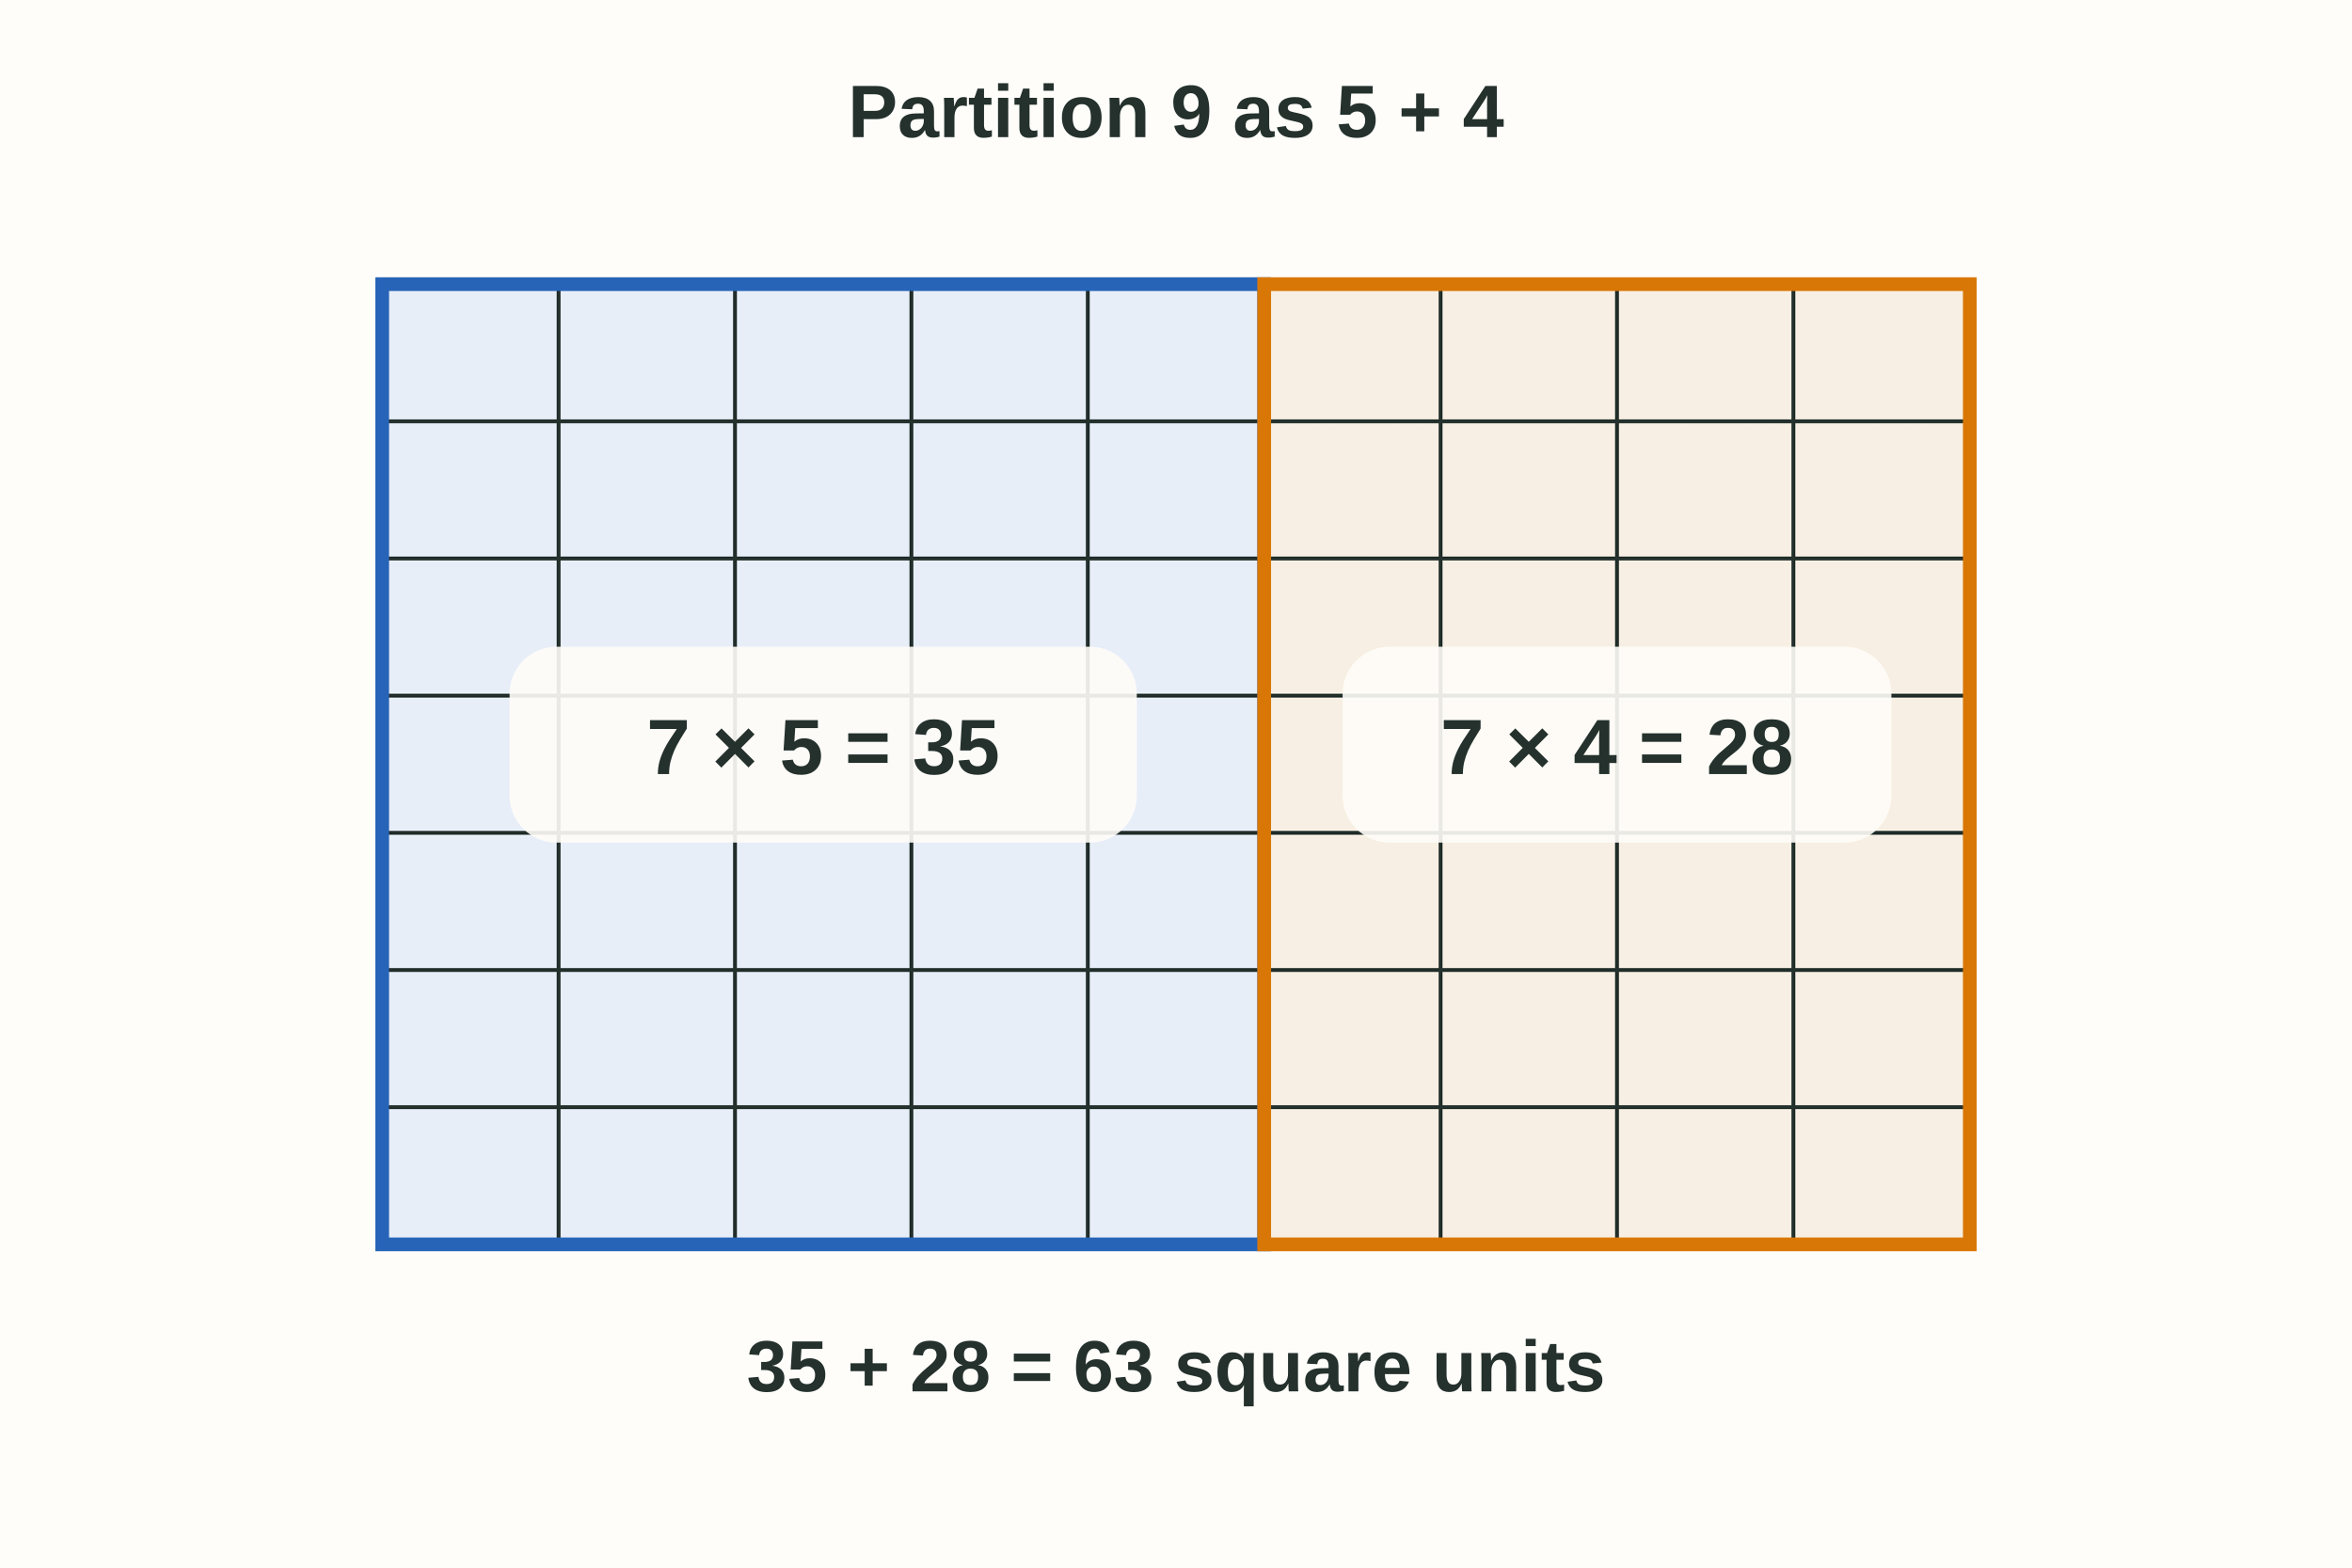
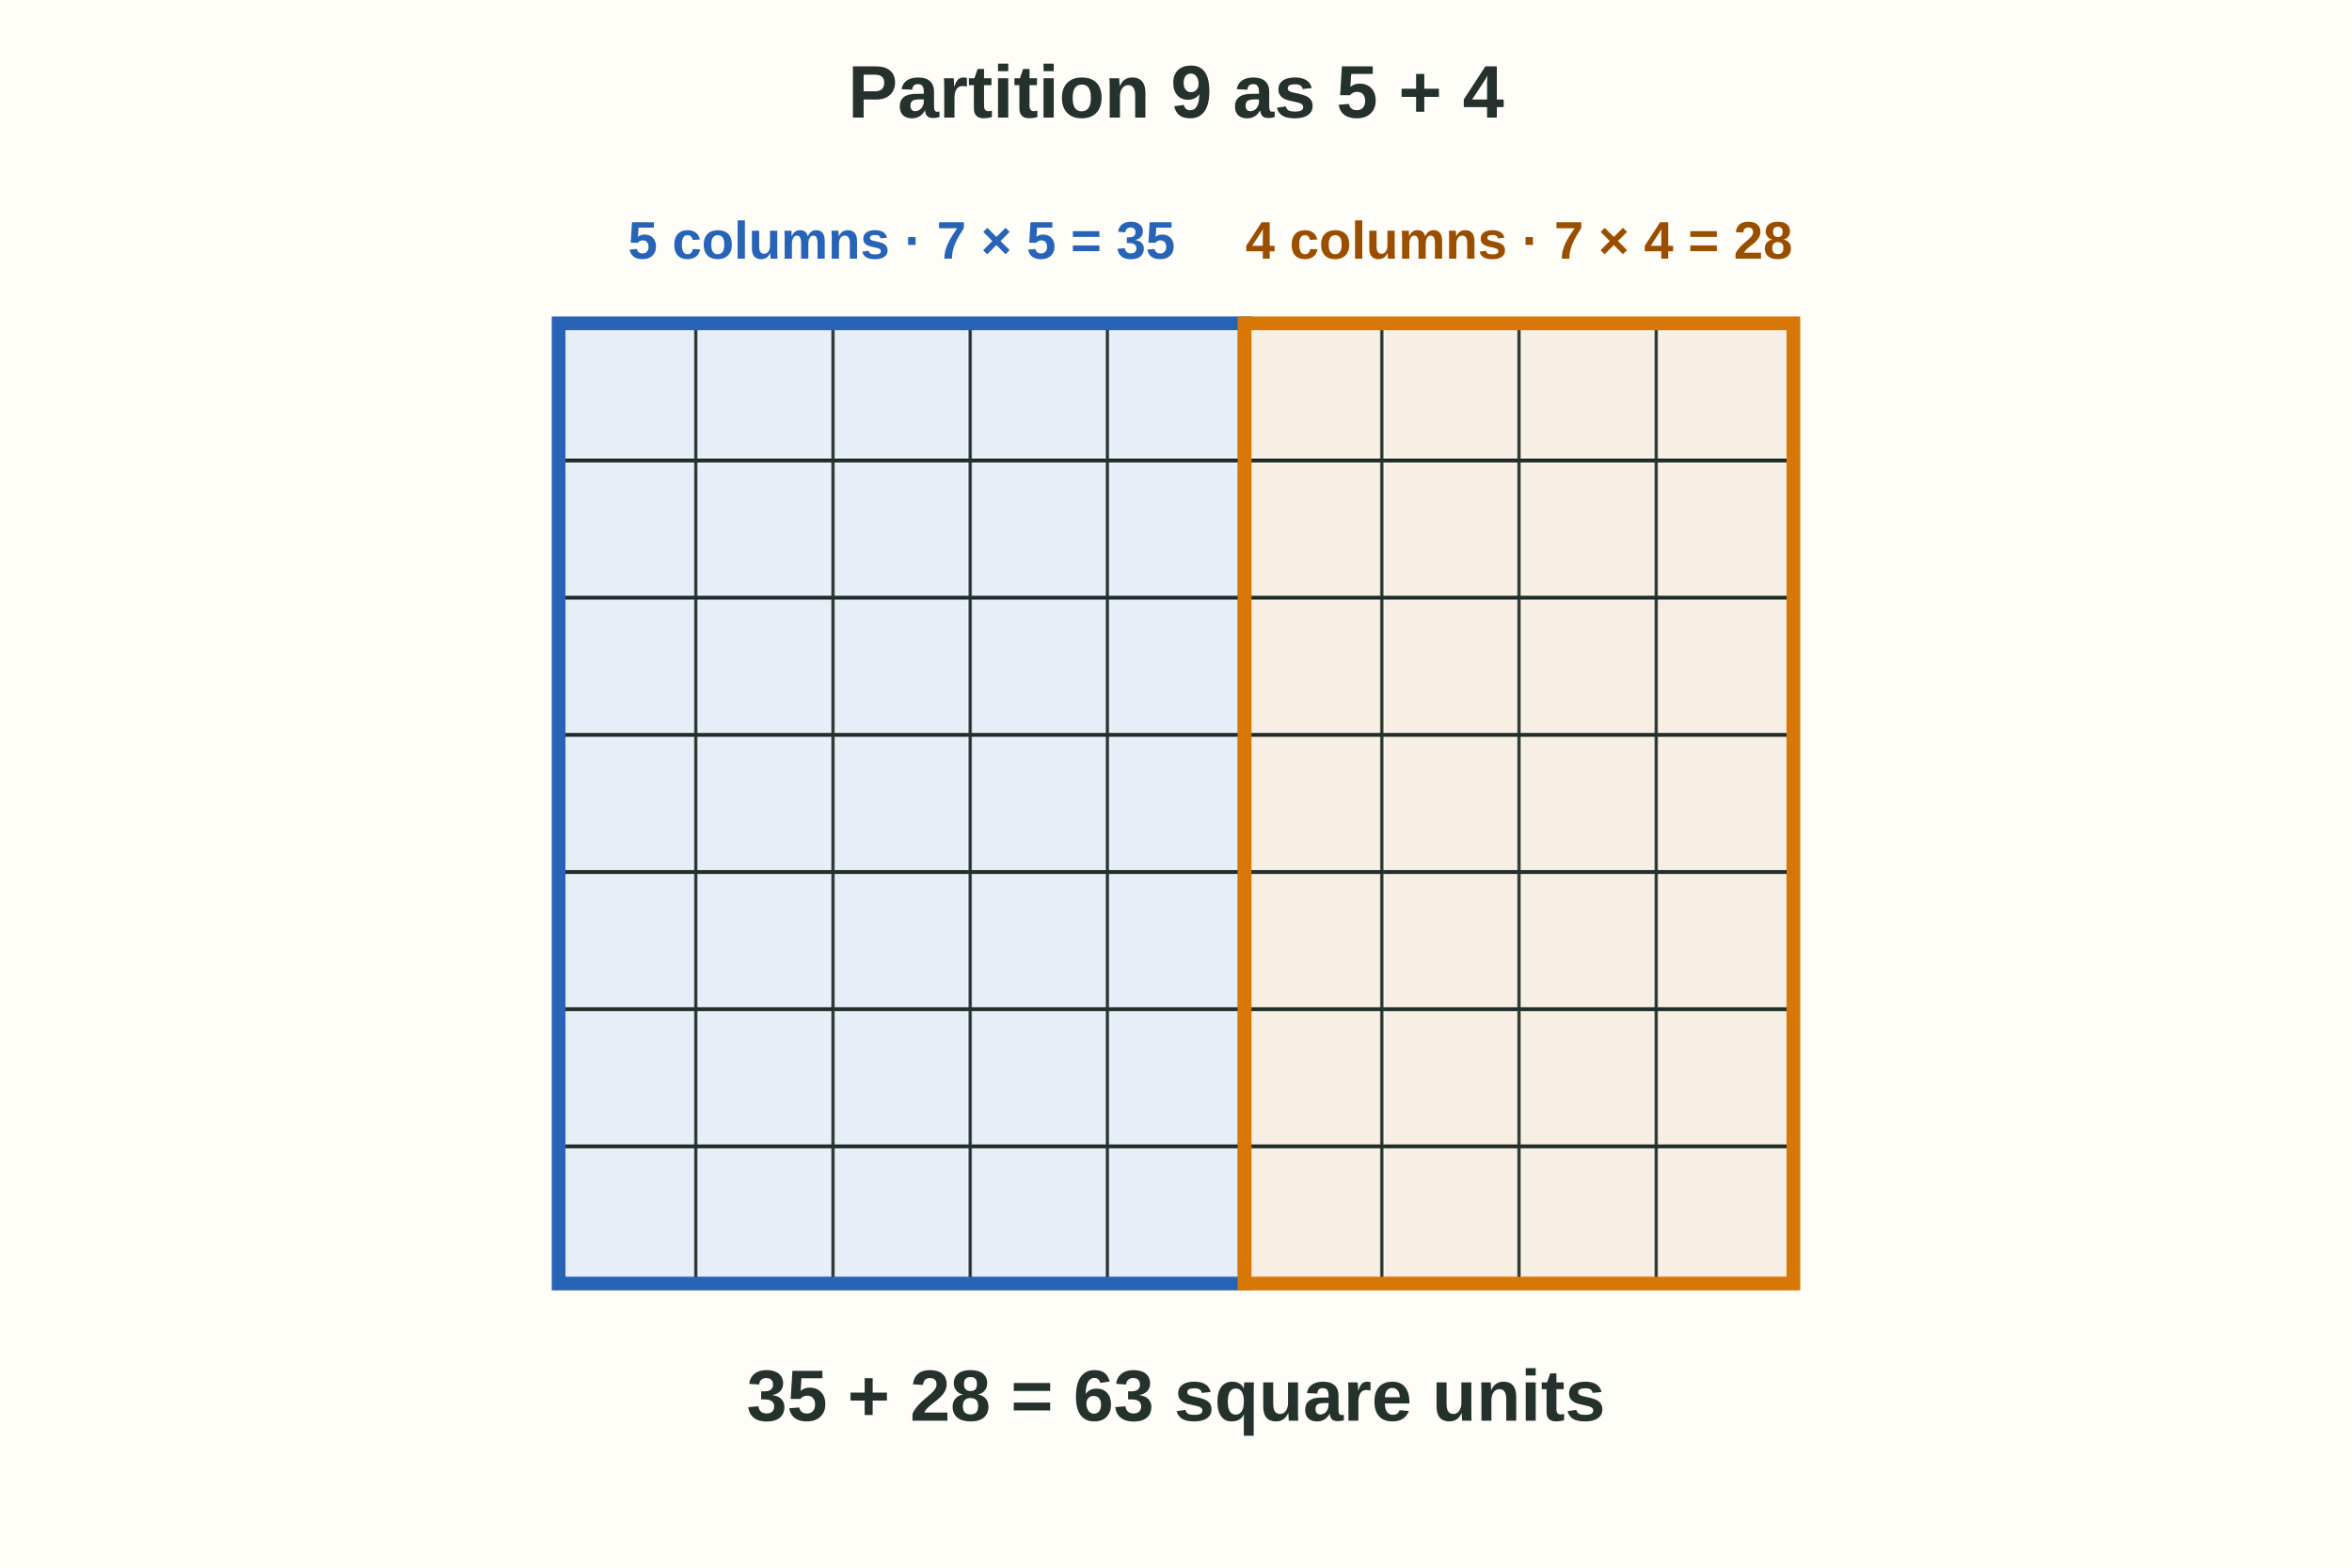
- <svg xmlns="http://www.w3.org/2000/svg" data-qa-image-fixes="2026-09-08" width="1200" height="800" viewBox="0 0 1200 800" role="img" aria-labelledby="title desc" shape-rendering="geometricPrecision" text-rendering="optimizeLegibility">
+ <svg xmlns="http://www.w3.org/2000/svg" data-qa-image-pass="2026-09-27" width="1200" height="800" viewBox="0 0 1200 800" role="img" aria-labelledby="title desc" shape-rendering="geometricPrecision" text-rendering="optimizeLegibility">
  <defs>
    <pattern id="left" x="195" y="145" width="90" height="70" patternUnits="userSpaceOnUse">
      <rect width="90" height="70" fill="#E7EEF8" stroke="#24312D" stroke-width="2" />
    </pattern>
    <pattern id="right" x="645" y="145" width="90" height="70" patternUnits="userSpaceOnUse">
      <rect width="90" height="70" fill="#F7EFE3" stroke="#24312D" stroke-width="2" />
    </pattern>
  </defs>
-   <rect width="1200" height="800" fill="#FFFDF8" fill-opacity=".72" />
+   <rect width="1200" height="800" fill="#FFFDF8" />
  <g font-family="Arial,sans-serif" text-anchor="middle" fill="#24312D">
-     <text x="600" y="70" font-size="38" font-weight="700">Partition 9 as 5 + 4</text>
-     <rect class="seven-by-five" x="195" y="145" width="450" height="490" fill="url(#left)" stroke="#2764B8" stroke-width="7" />
-     <rect class="seven-by-four" x="645" y="145" width="360" height="490" fill="url(#right)" stroke="#D97706" stroke-width="7" />
-     <rect x="260" y="330" width="320" height="100" rx="24" fill="#FFFDF8" fill-opacity=".9" />
-     <text x="420" y="395" font-size="40" font-weight="700">7 × 5 = 35</text>
-     <rect x="685" y="330" width="280" height="100" rx="24" fill="#FFFDF8" fill-opacity=".9" />
-     <text x="825" y="395" font-size="40" font-weight="700">7 × 4 = 28</text>
-     <text x="600" y="710" font-size="37" font-weight="700">35 + 28 = 63 square units</text>
+     <text x="600" y="60" font-size="38" font-weight="700">Partition 9 as 5 + 4</text>
+     <text x="460" y="132" font-size="27" font-weight="700" fill="#2764B8">5 columns · 7 × 5 = 35</text>
+     <text x="775" y="132" font-size="27" font-weight="700" fill="#9A4F00">4 columns · 7 × 4 = 28</text>
+     <g transform="translate(133.3333 20) scale(.7777778 1)">
+       <rect class="seven-by-five" x="195" y="145" width="450" height="490" fill="url(#left)" stroke="#2764B8" stroke-width="7" vector-effect="non-scaling-stroke" />
+       <rect class="seven-by-four" x="645" y="145" width="360" height="490" fill="url(#right)" stroke="#D97706" stroke-width="7" vector-effect="non-scaling-stroke" />
+     </g>
+     <text x="600" y="725" font-size="37" font-weight="700">35 + 28 = 63 square units</text>
  </g>
</svg>
